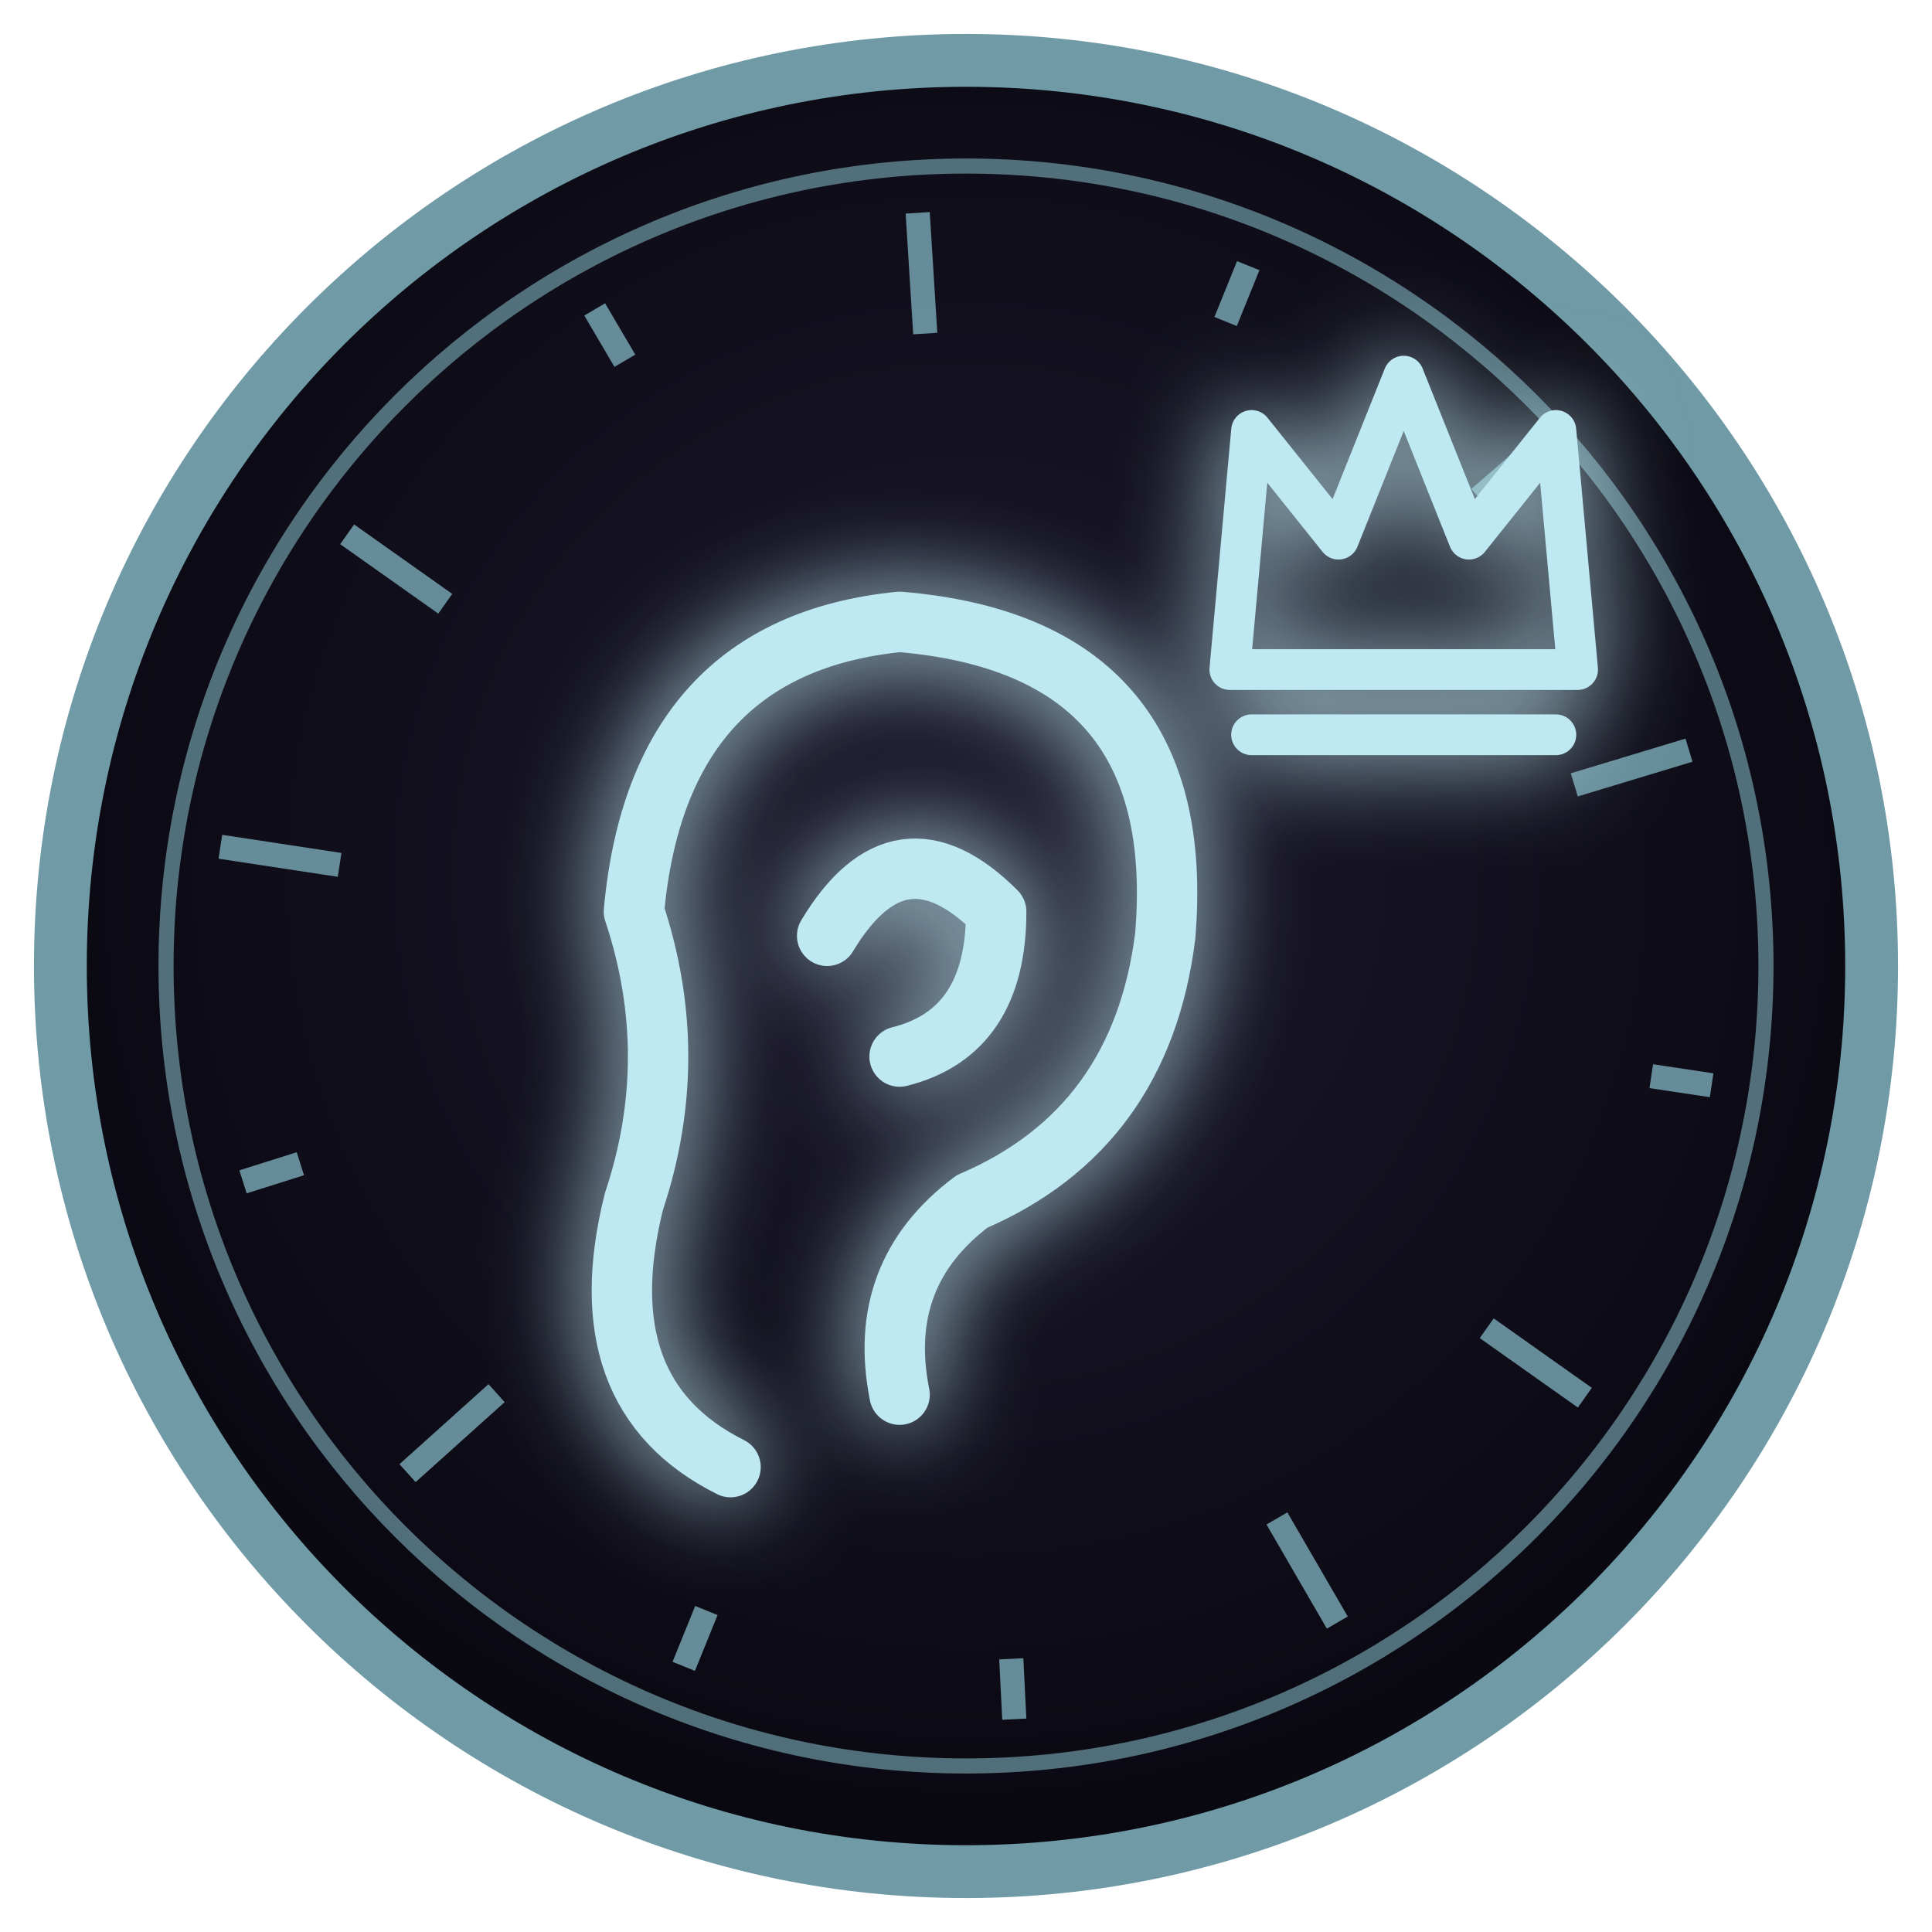
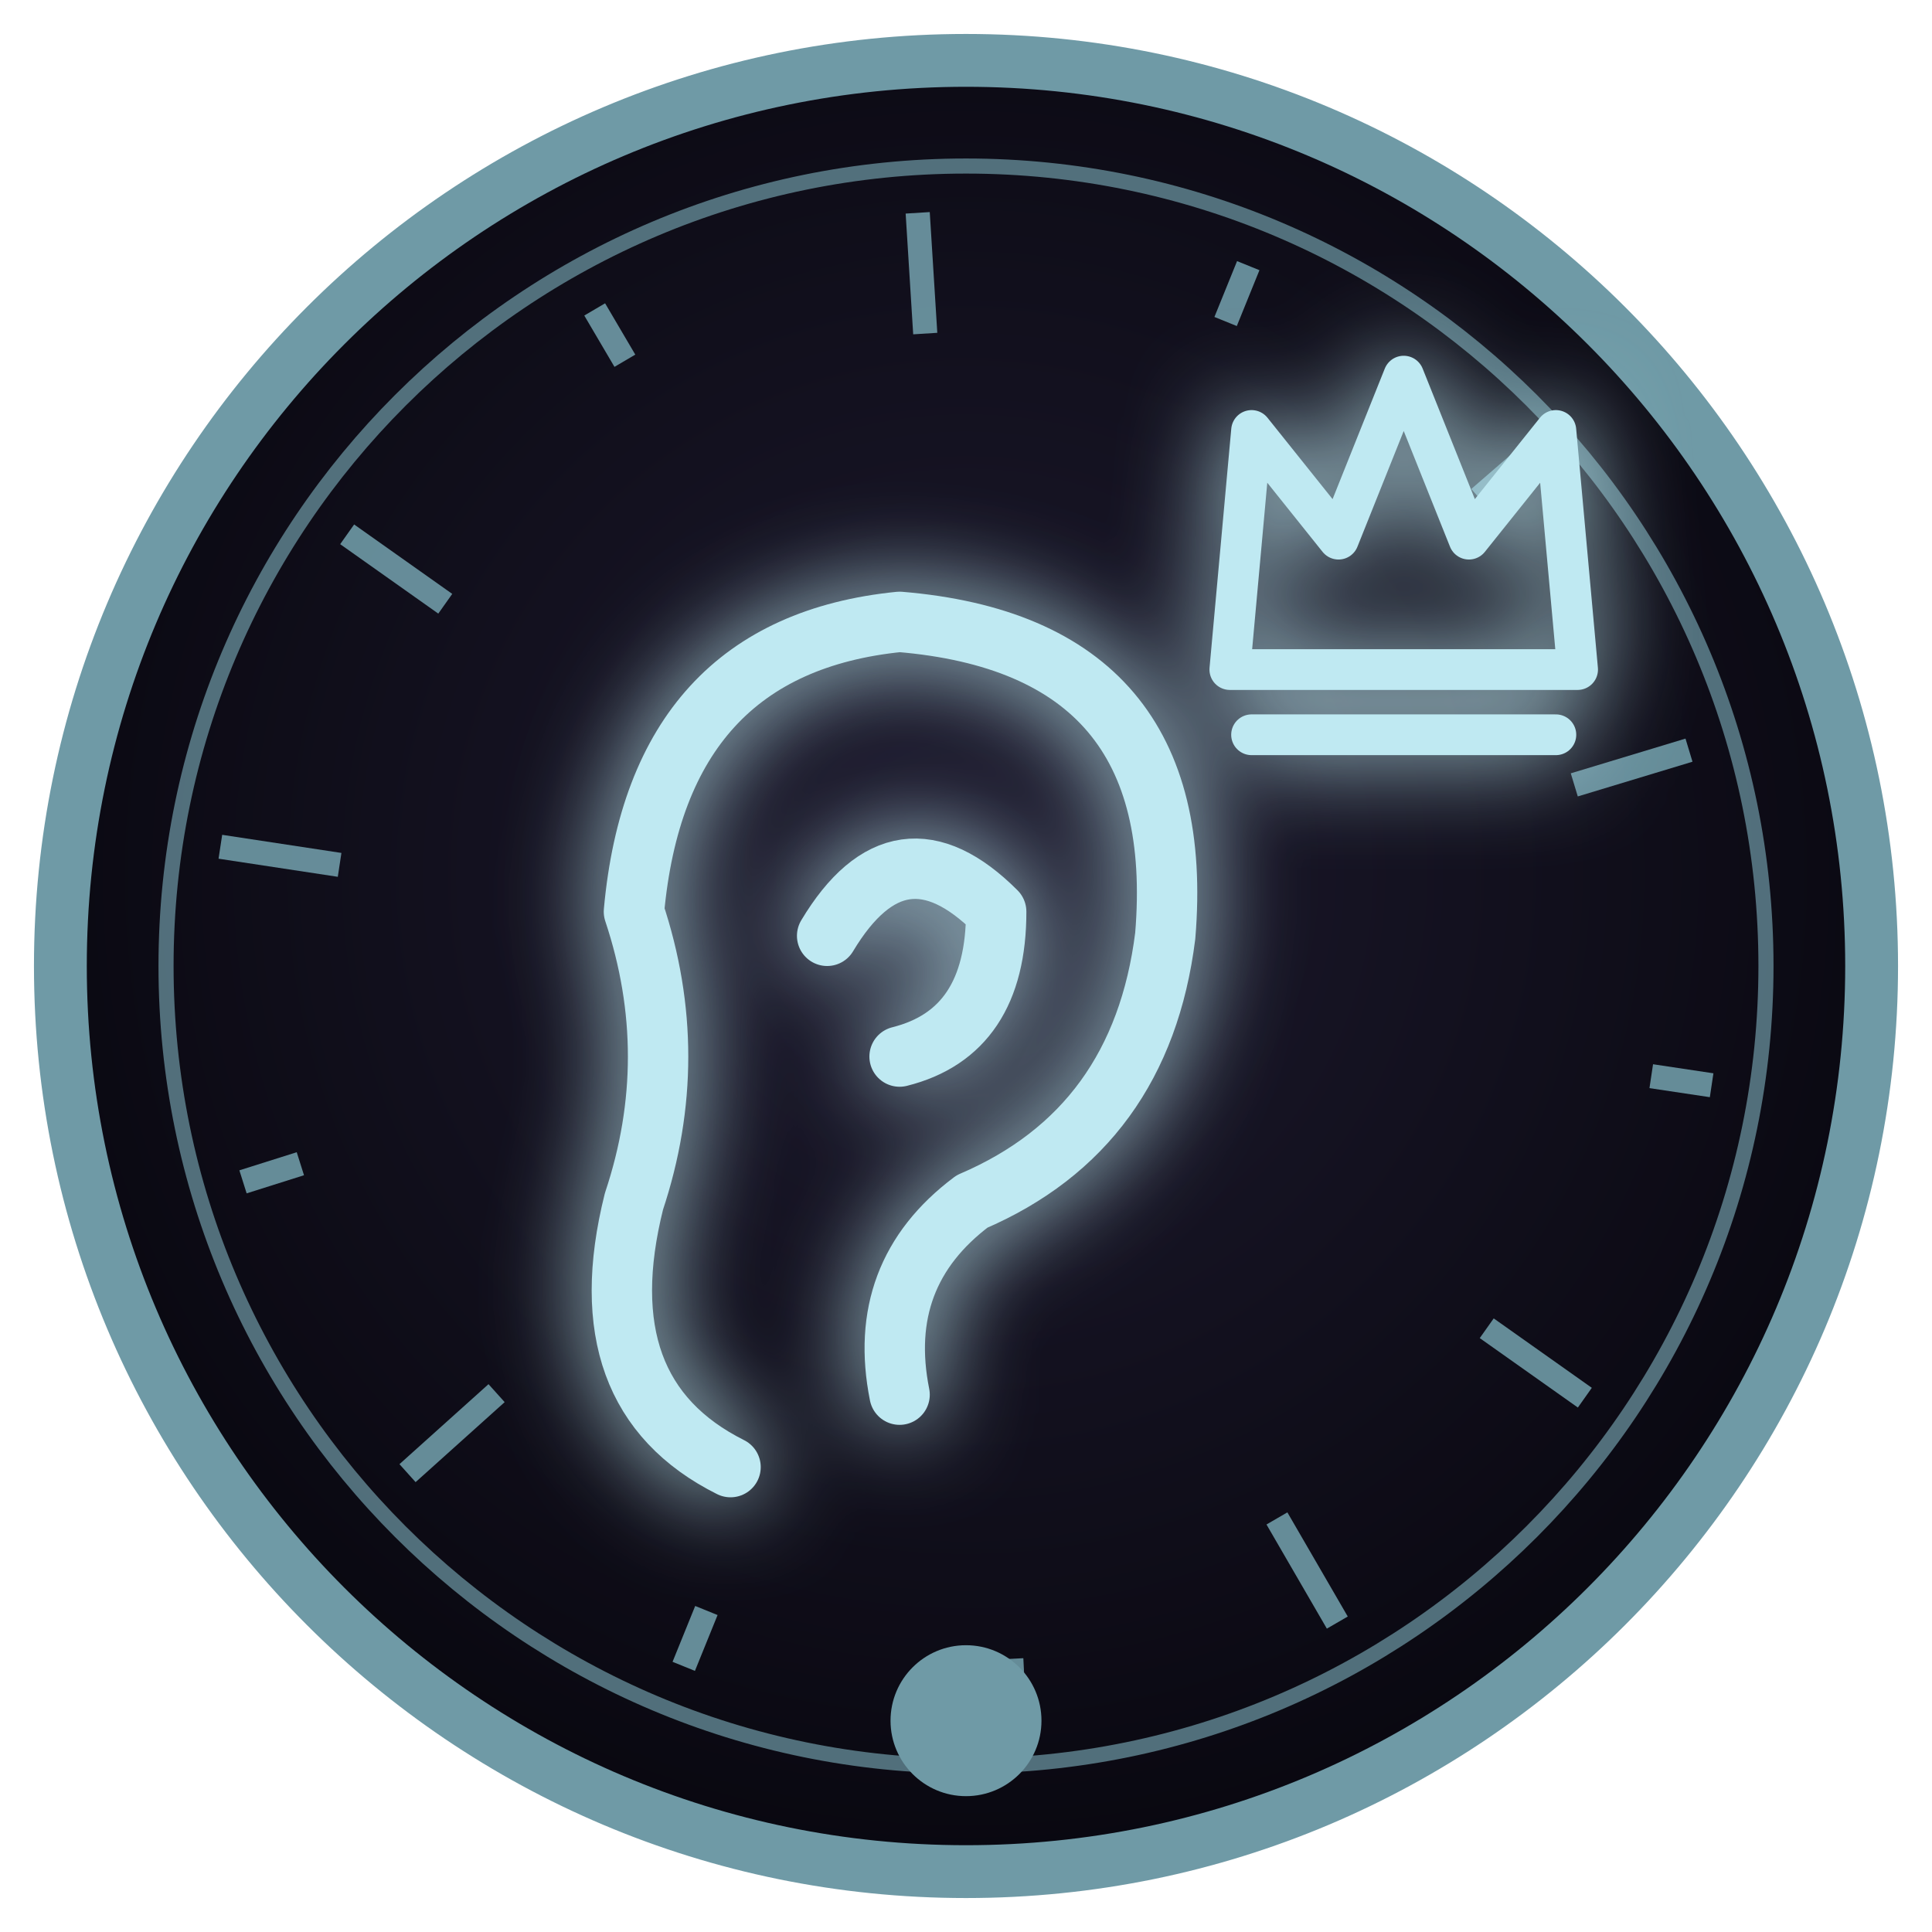
<svg xmlns="http://www.w3.org/2000/svg" viewBox="0 0 128 128" role="img" aria-label="Руна Чуткого Уха">
  <defs>
    <radialGradient id="bg-runa-chutkogo-uha" cx="50%" cy="45%" r="60%">
      <stop offset="0" stop-color="#1d1a2e" />
      <stop offset="1" stop-color="#07060d" />
    </radialGradient>
    <filter id="gl-runa-chutkogo-uha" x="-30%" y="-30%" width="160%" height="160%">
      <feGaussianBlur stdDeviation="3.2" result="b" />
      <feMerge>
        <feMergeNode in="b" />
        <feMergeNode in="SourceGraphic" />
      </feMerge>
    </filter>
  </defs>
  <circle cx="64" cy="64" r="60" fill="url(#bg-runa-chutkogo-uha)" stroke="#6f9aa6" stroke-width="3.5" />
  <circle cx="64" cy="64" r="53" fill="none" stroke="#6f9aa6" stroke-width="1" opacity=".7" />
  <path d="M45.3 110.4 L46.8 106.7 M27.0 97.6 L32.9 92.3 M16.1 78.3 L19.9 77.1 M14.6 56.1 L22.5 57.3 M23.0 35.4 L29.5 40.0 M39.4 20.5 L41.4 23.9 M60.8 14.1 L61.3 22.1 M82.7 17.6 L81.2 21.3 M101.0 30.4 L98.0 33.0 M111.9 49.7 L104.3 52.0 M113.4 71.9 L109.4 71.3 M105.0 92.6 L98.5 88.0 M88.6 107.5 L84.6 100.6 M67.2 113.9 L67.0 109.9" stroke="#6f9aa6" stroke-width="1.6" opacity=".9" />
  <g fill="none" stroke="#bfe9f2" color="#bfe9f2" stroke-width="5" stroke-linecap="round" stroke-linejoin="round" filter="url(#gl-runa-chutkogo-uha)">
    <g transform="translate(58 70) scale(0.8) translate(-64 -64)">
      <path d="M52 98 Q40 92 44 76 Q48 64 44 52 Q46 30 66 28 Q90 30 88 54 Q86 70 72 76 Q64 82 66 92" />
      <path d="M60 54 Q66 44 74 52 Q74 62 66 64" />
    </g>
    <g stroke-width="7.5">
      <g transform="translate(93 35) scale(0.36) translate(-64 -64)">
        <path d="M32 90 L36 46 L52 66 L64 36 L76 66 L92 46 L96 90 Z" />
        <path d="M36 102 L92 102" />
      </g>
    </g>
  </g>
+   <circle cx="64" cy="114" r="5" fill="#6f9aa6" />
</svg>
